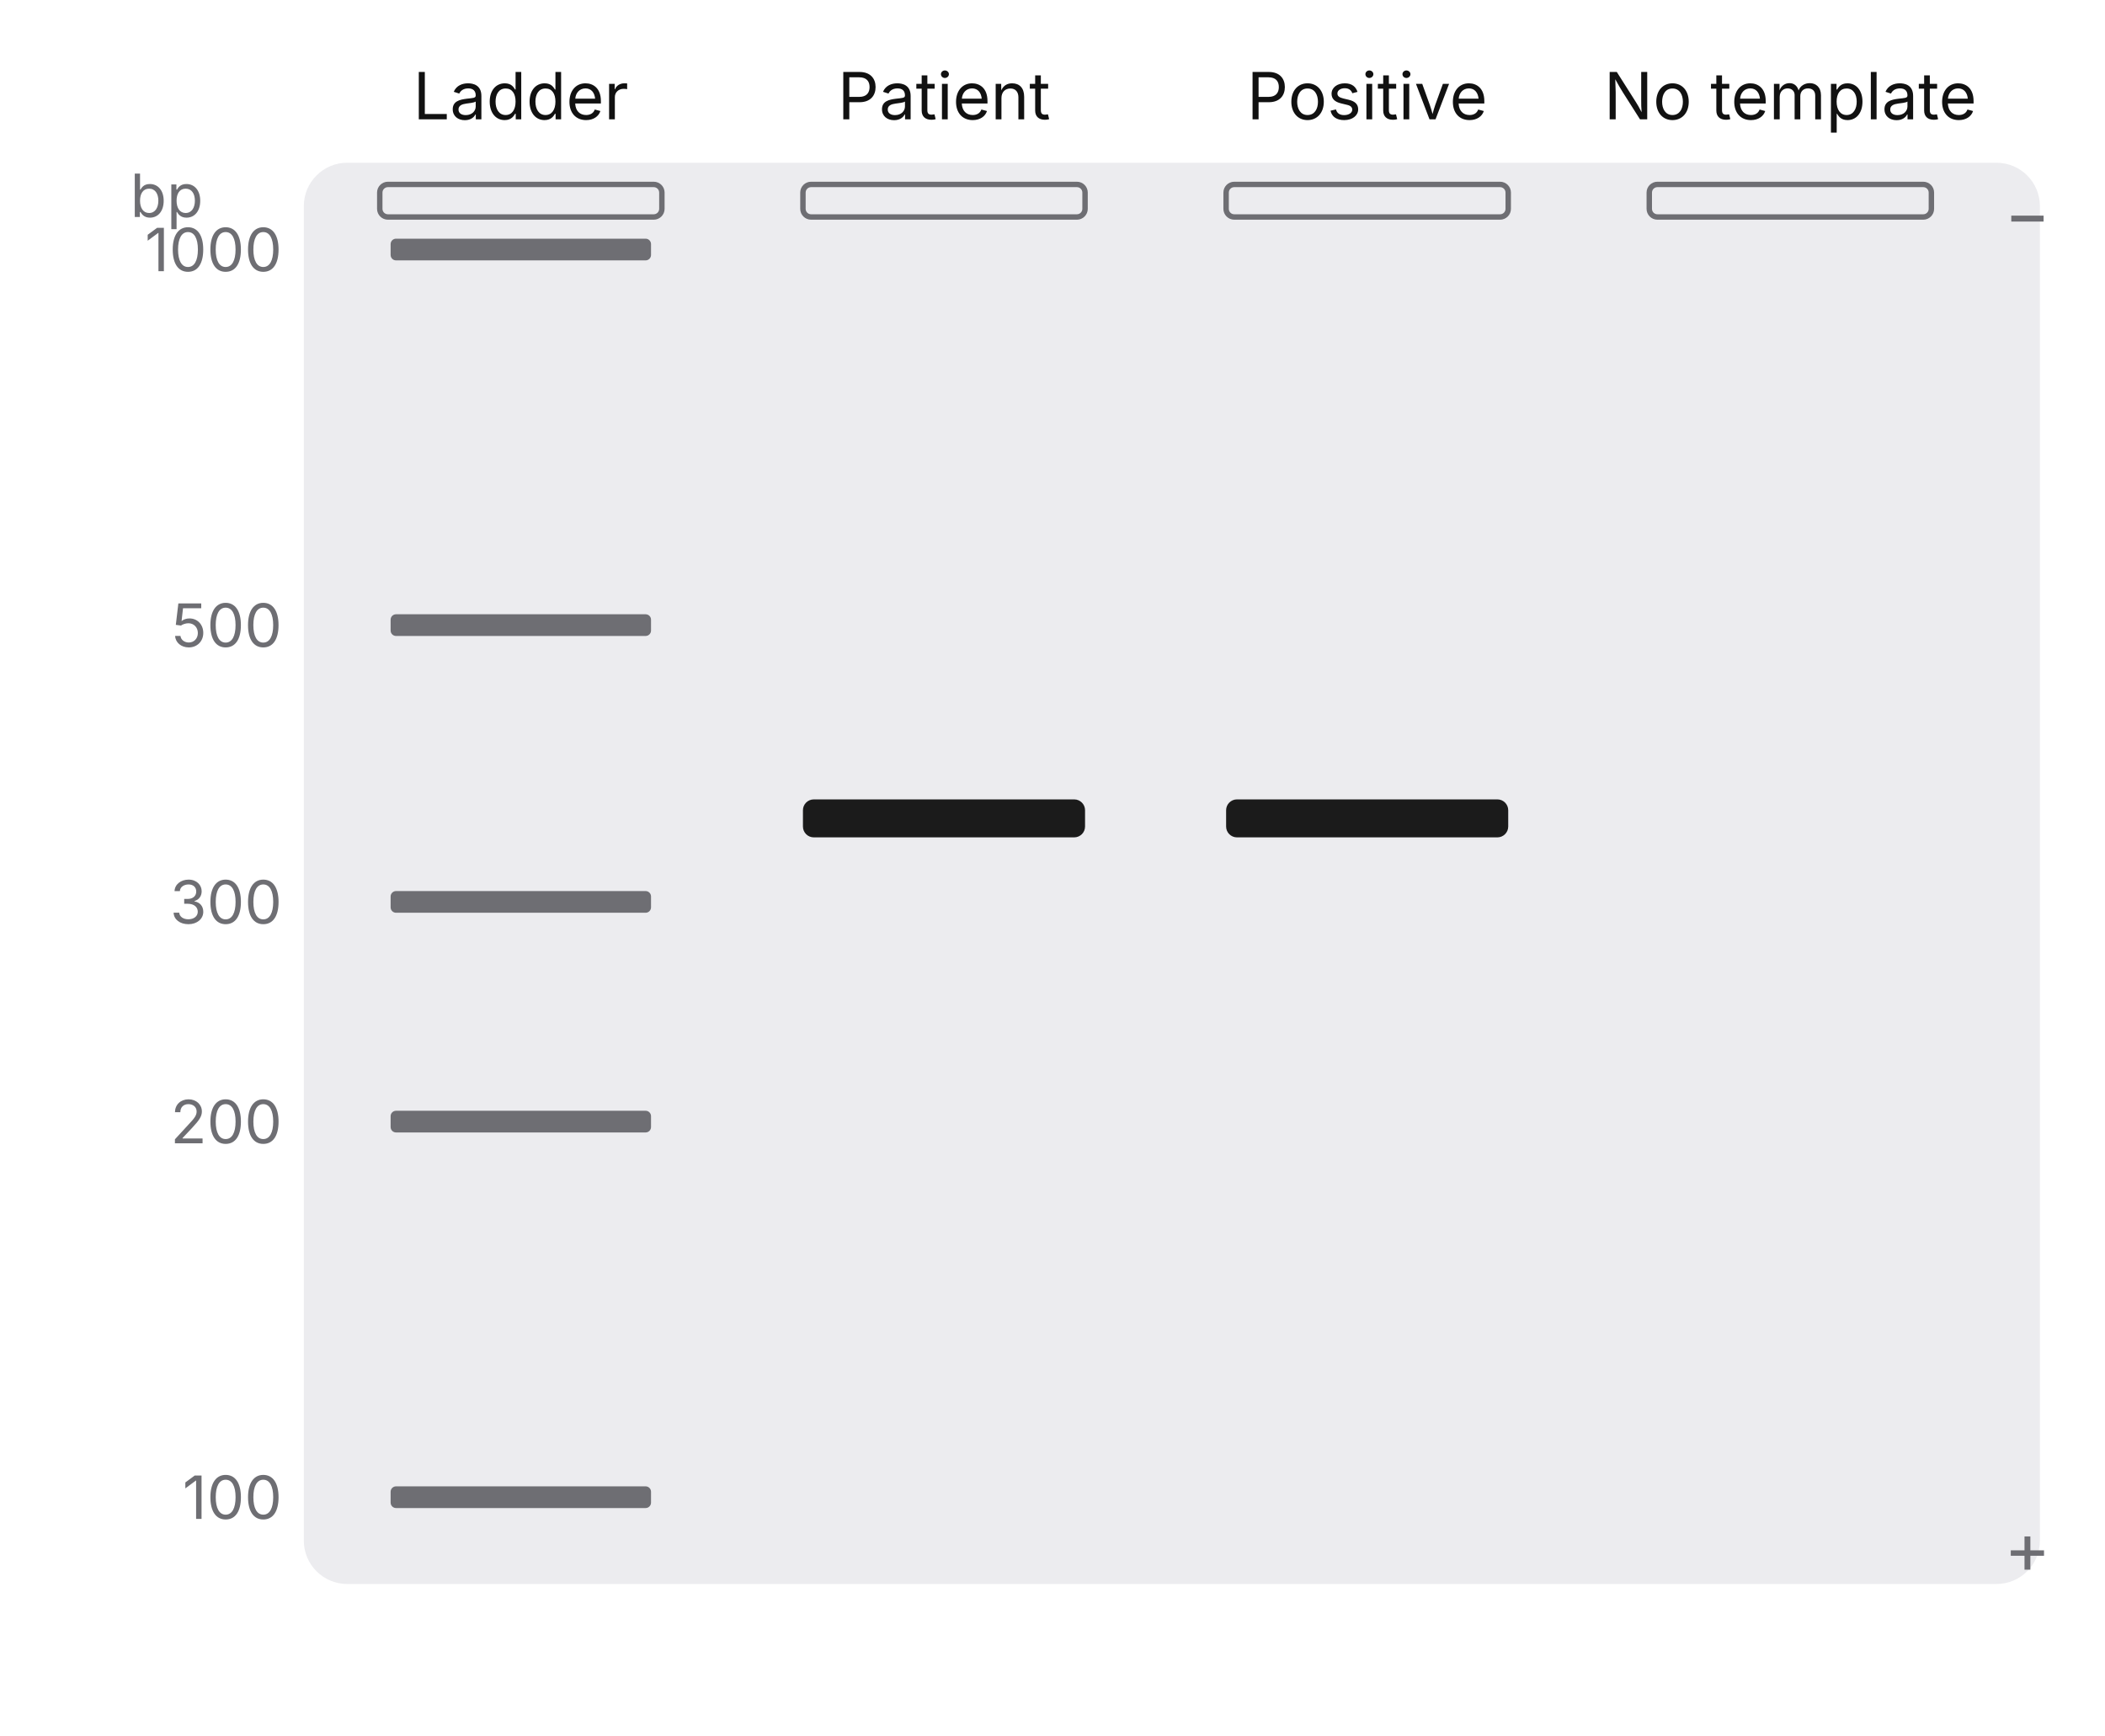
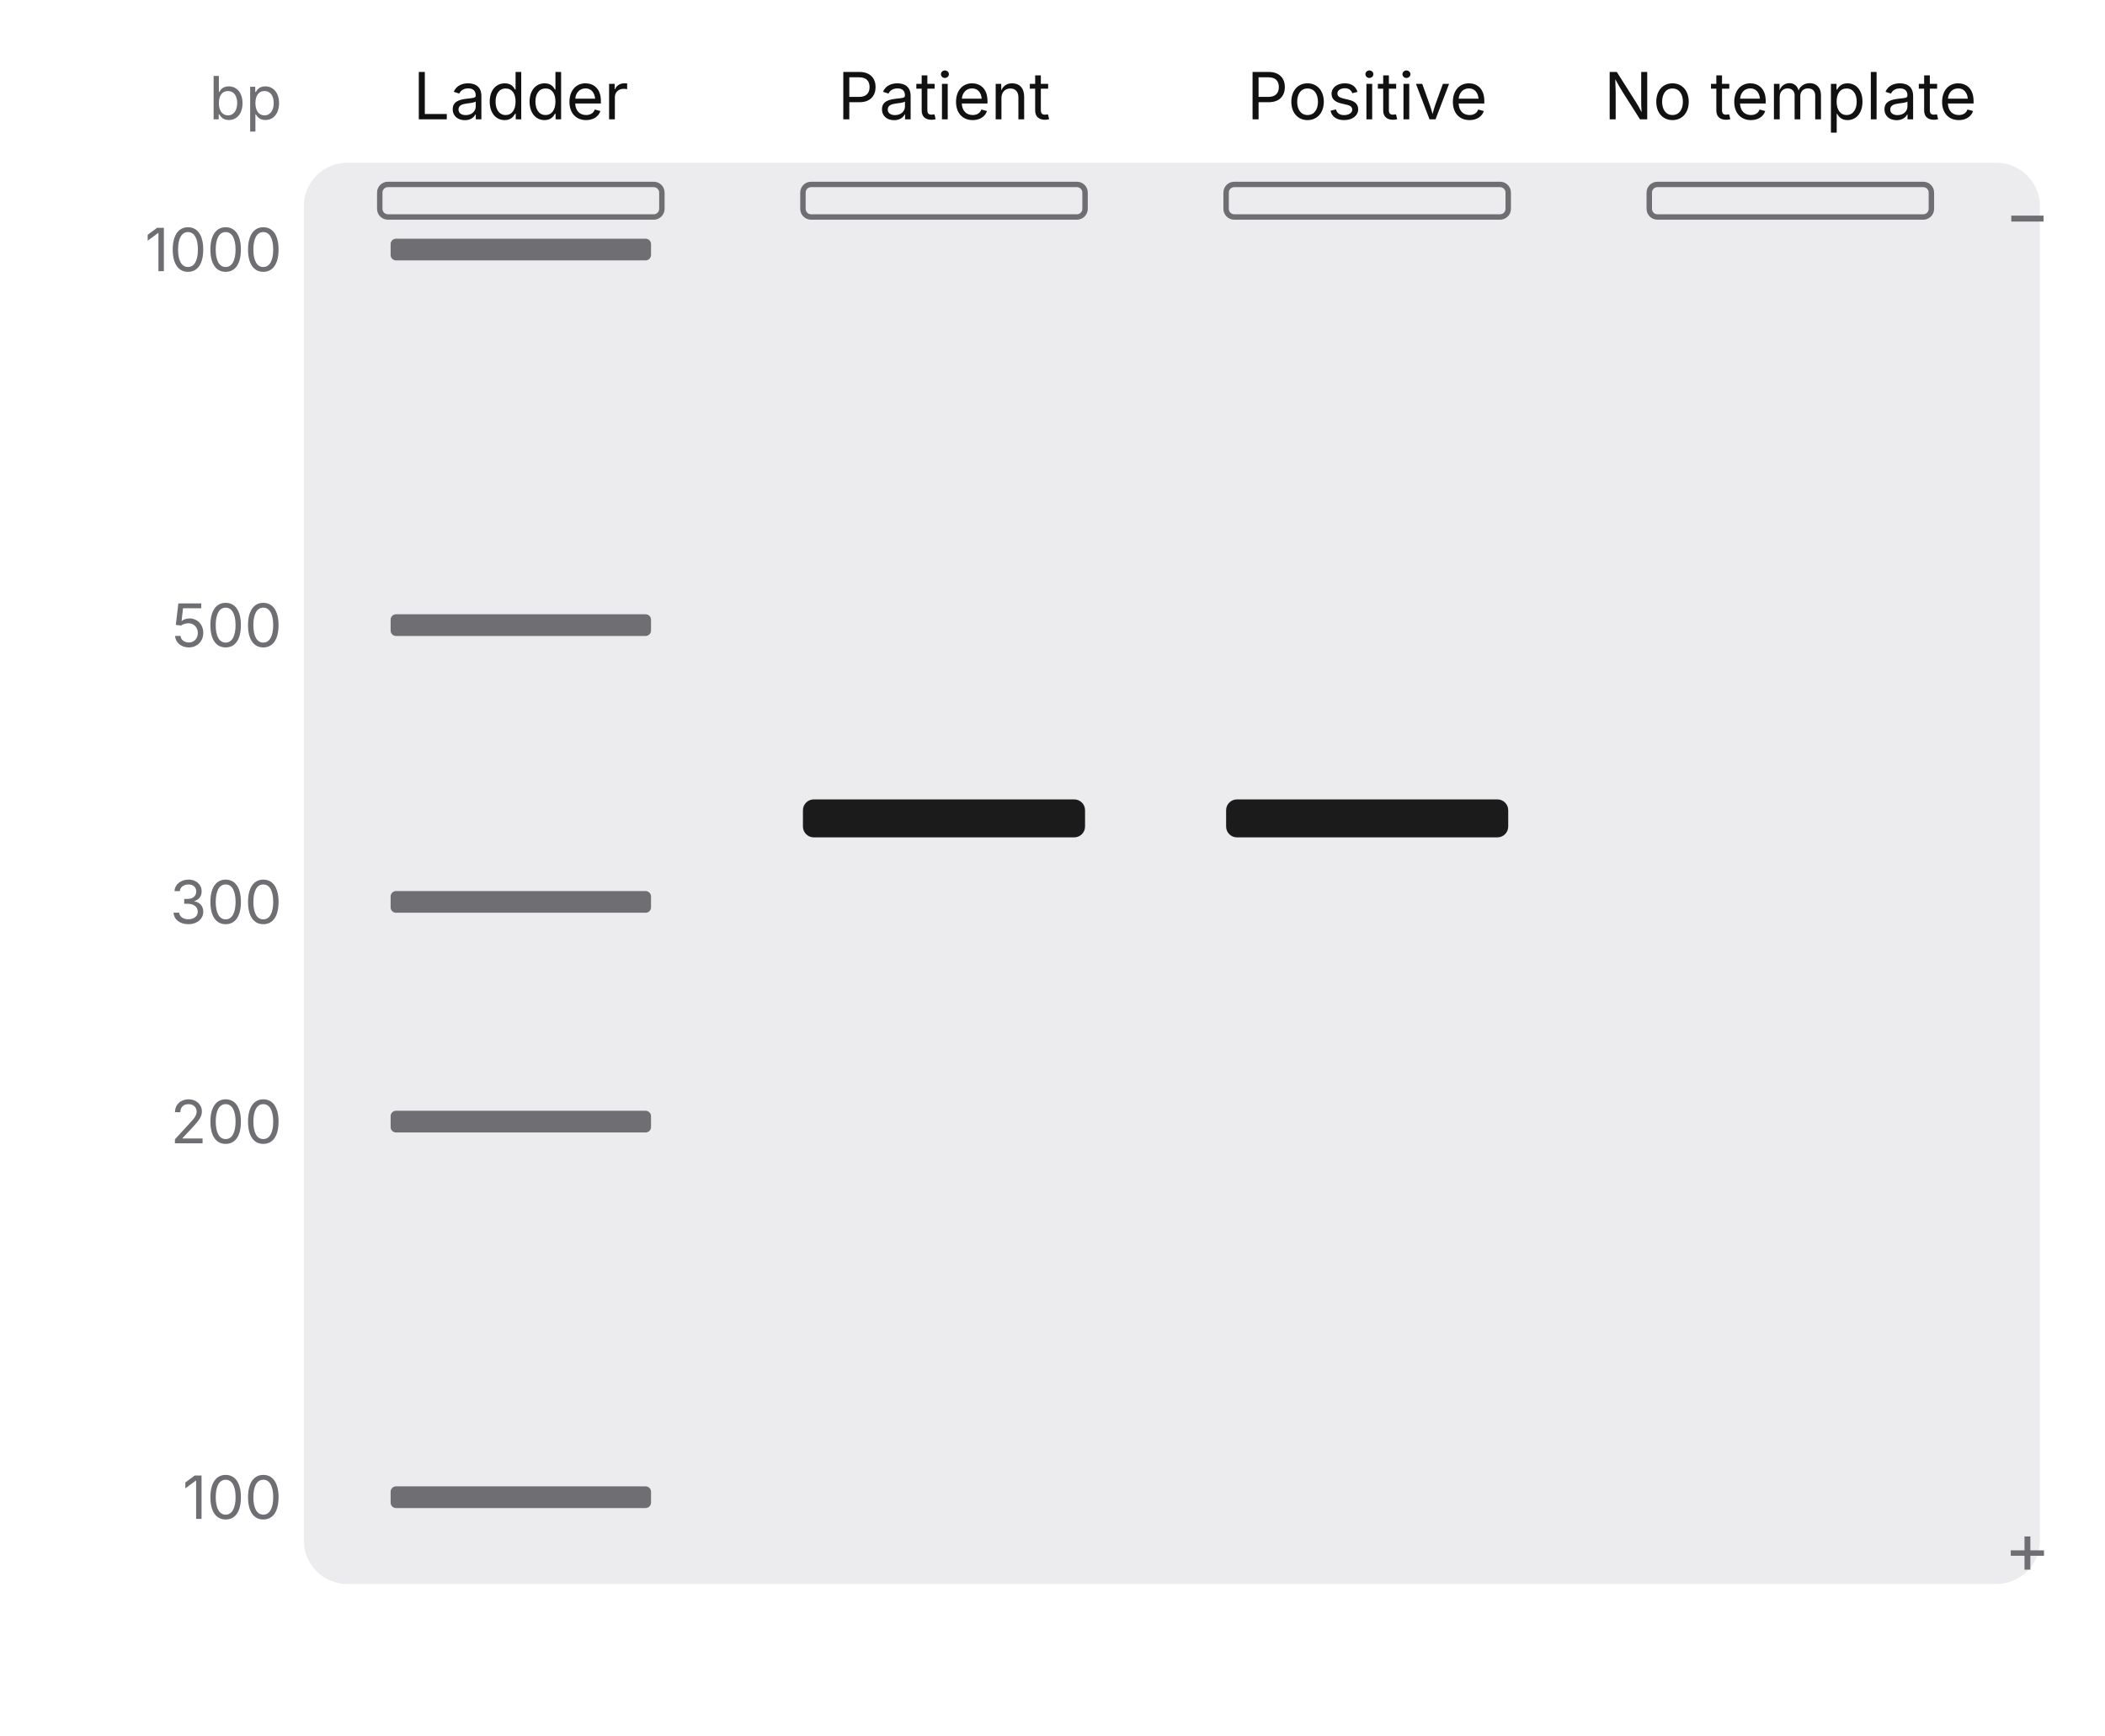
<svg xmlns="http://www.w3.org/2000/svg" viewBox="0 0 388 320" width="100%" style="max-width:388px;height:auto" role="img" aria-label="Agarose gel: patient and positive-control lanes each show a 350 bp band; the no-template control lane is empty.">
  <rect x="56" y="30" width="320" height="262" rx="8" fill="var(--surface-2, #ececef)" />
  <text x="96" y="22" text-anchor="middle" font-size="12" fill="var(--text, #111111)" font-family="Inter, system-ui, sans-serif">Ladder</text>
  <rect x="70" y="34" width="52" height="6" rx="1.5" fill="none" stroke="var(--muted, #6e6e73)" stroke-width="1" />
  <text x="174" y="22" text-anchor="middle" font-size="12" fill="var(--text, #111111)" font-family="Inter, system-ui, sans-serif">Patient</text>
  <rect x="148" y="34" width="52" height="6" rx="1.5" fill="none" stroke="var(--muted, #6e6e73)" stroke-width="1" />
  <text x="252" y="22" text-anchor="middle" font-size="12" fill="var(--text, #111111)" font-family="Inter, system-ui, sans-serif">Positive</text>
  <rect x="226" y="34" width="52" height="6" rx="1.5" fill="none" stroke="var(--muted, #6e6e73)" stroke-width="1" />
  <text x="330" y="22" text-anchor="middle" font-size="12" fill="var(--text, #111111)" font-family="Inter, system-ui, sans-serif">No template</text>
  <rect x="304" y="34" width="52" height="6" rx="1.5" fill="none" stroke="var(--muted, #6e6e73)" stroke-width="1" />
  <rect x="72" y="44" width="48" height="4" rx="1" fill="var(--muted, #6e6e73)" />
  <text x="52" y="50" text-anchor="end" font-size="11" fill="var(--muted, #6e6e73)" font-family="Inter, system-ui, sans-serif">1000</text>
  <rect x="72" y="113.237" width="48" height="4" rx="1" fill="var(--muted, #6e6e73)" />
  <text x="52" y="119.237" text-anchor="end" font-size="11" fill="var(--muted, #6e6e73)" font-family="Inter, system-ui, sans-serif">500</text>
  <rect x="72" y="164.262" width="48" height="4" rx="1" fill="var(--muted, #6e6e73)" />
  <text x="52" y="170.262" text-anchor="end" font-size="11" fill="var(--muted, #6e6e73)" font-family="Inter, system-ui, sans-serif">300</text>
  <rect x="72" y="204.763" width="48" height="4" rx="1" fill="var(--muted, #6e6e73)" />
  <text x="52" y="210.763" text-anchor="end" font-size="11" fill="var(--muted, #6e6e73)" font-family="Inter, system-ui, sans-serif">200</text>
  <rect x="72" y="274" width="48" height="4" rx="1" fill="var(--muted, #6e6e73)" />
  <text x="52" y="280" text-anchor="end" font-size="11" fill="var(--muted, #6e6e73)" font-family="Inter, system-ui, sans-serif">100</text>
  <rect x="148" y="147.364" width="52" height="7" rx="2" fill="var(--text, #111111)" fill-opacity="0.95" />
  <rect x="226" y="147.364" width="52" height="7" rx="2" fill="var(--text, #111111)" fill-opacity="0.95" />
-   <text x="24" y="40" font-size="11" fill="var(--muted, #6e6e73)" font-family="Inter, system-ui, sans-serif">bp</text>
+   <text x="52" y="22" text-anchor="end" font-size="11" fill="var(--muted, #6e6e73)" font-family="Inter, system-ui, sans-serif">bp</text>
  <text x="378" y="44" text-anchor="end" font-size="13" fill="var(--muted, #6e6e73)" font-family="Inter, system-ui, sans-serif">−</text>
  <text x="378" y="290" text-anchor="end" font-size="13" fill="var(--muted, #6e6e73)" font-family="Inter, system-ui, sans-serif">+</text>
</svg>
